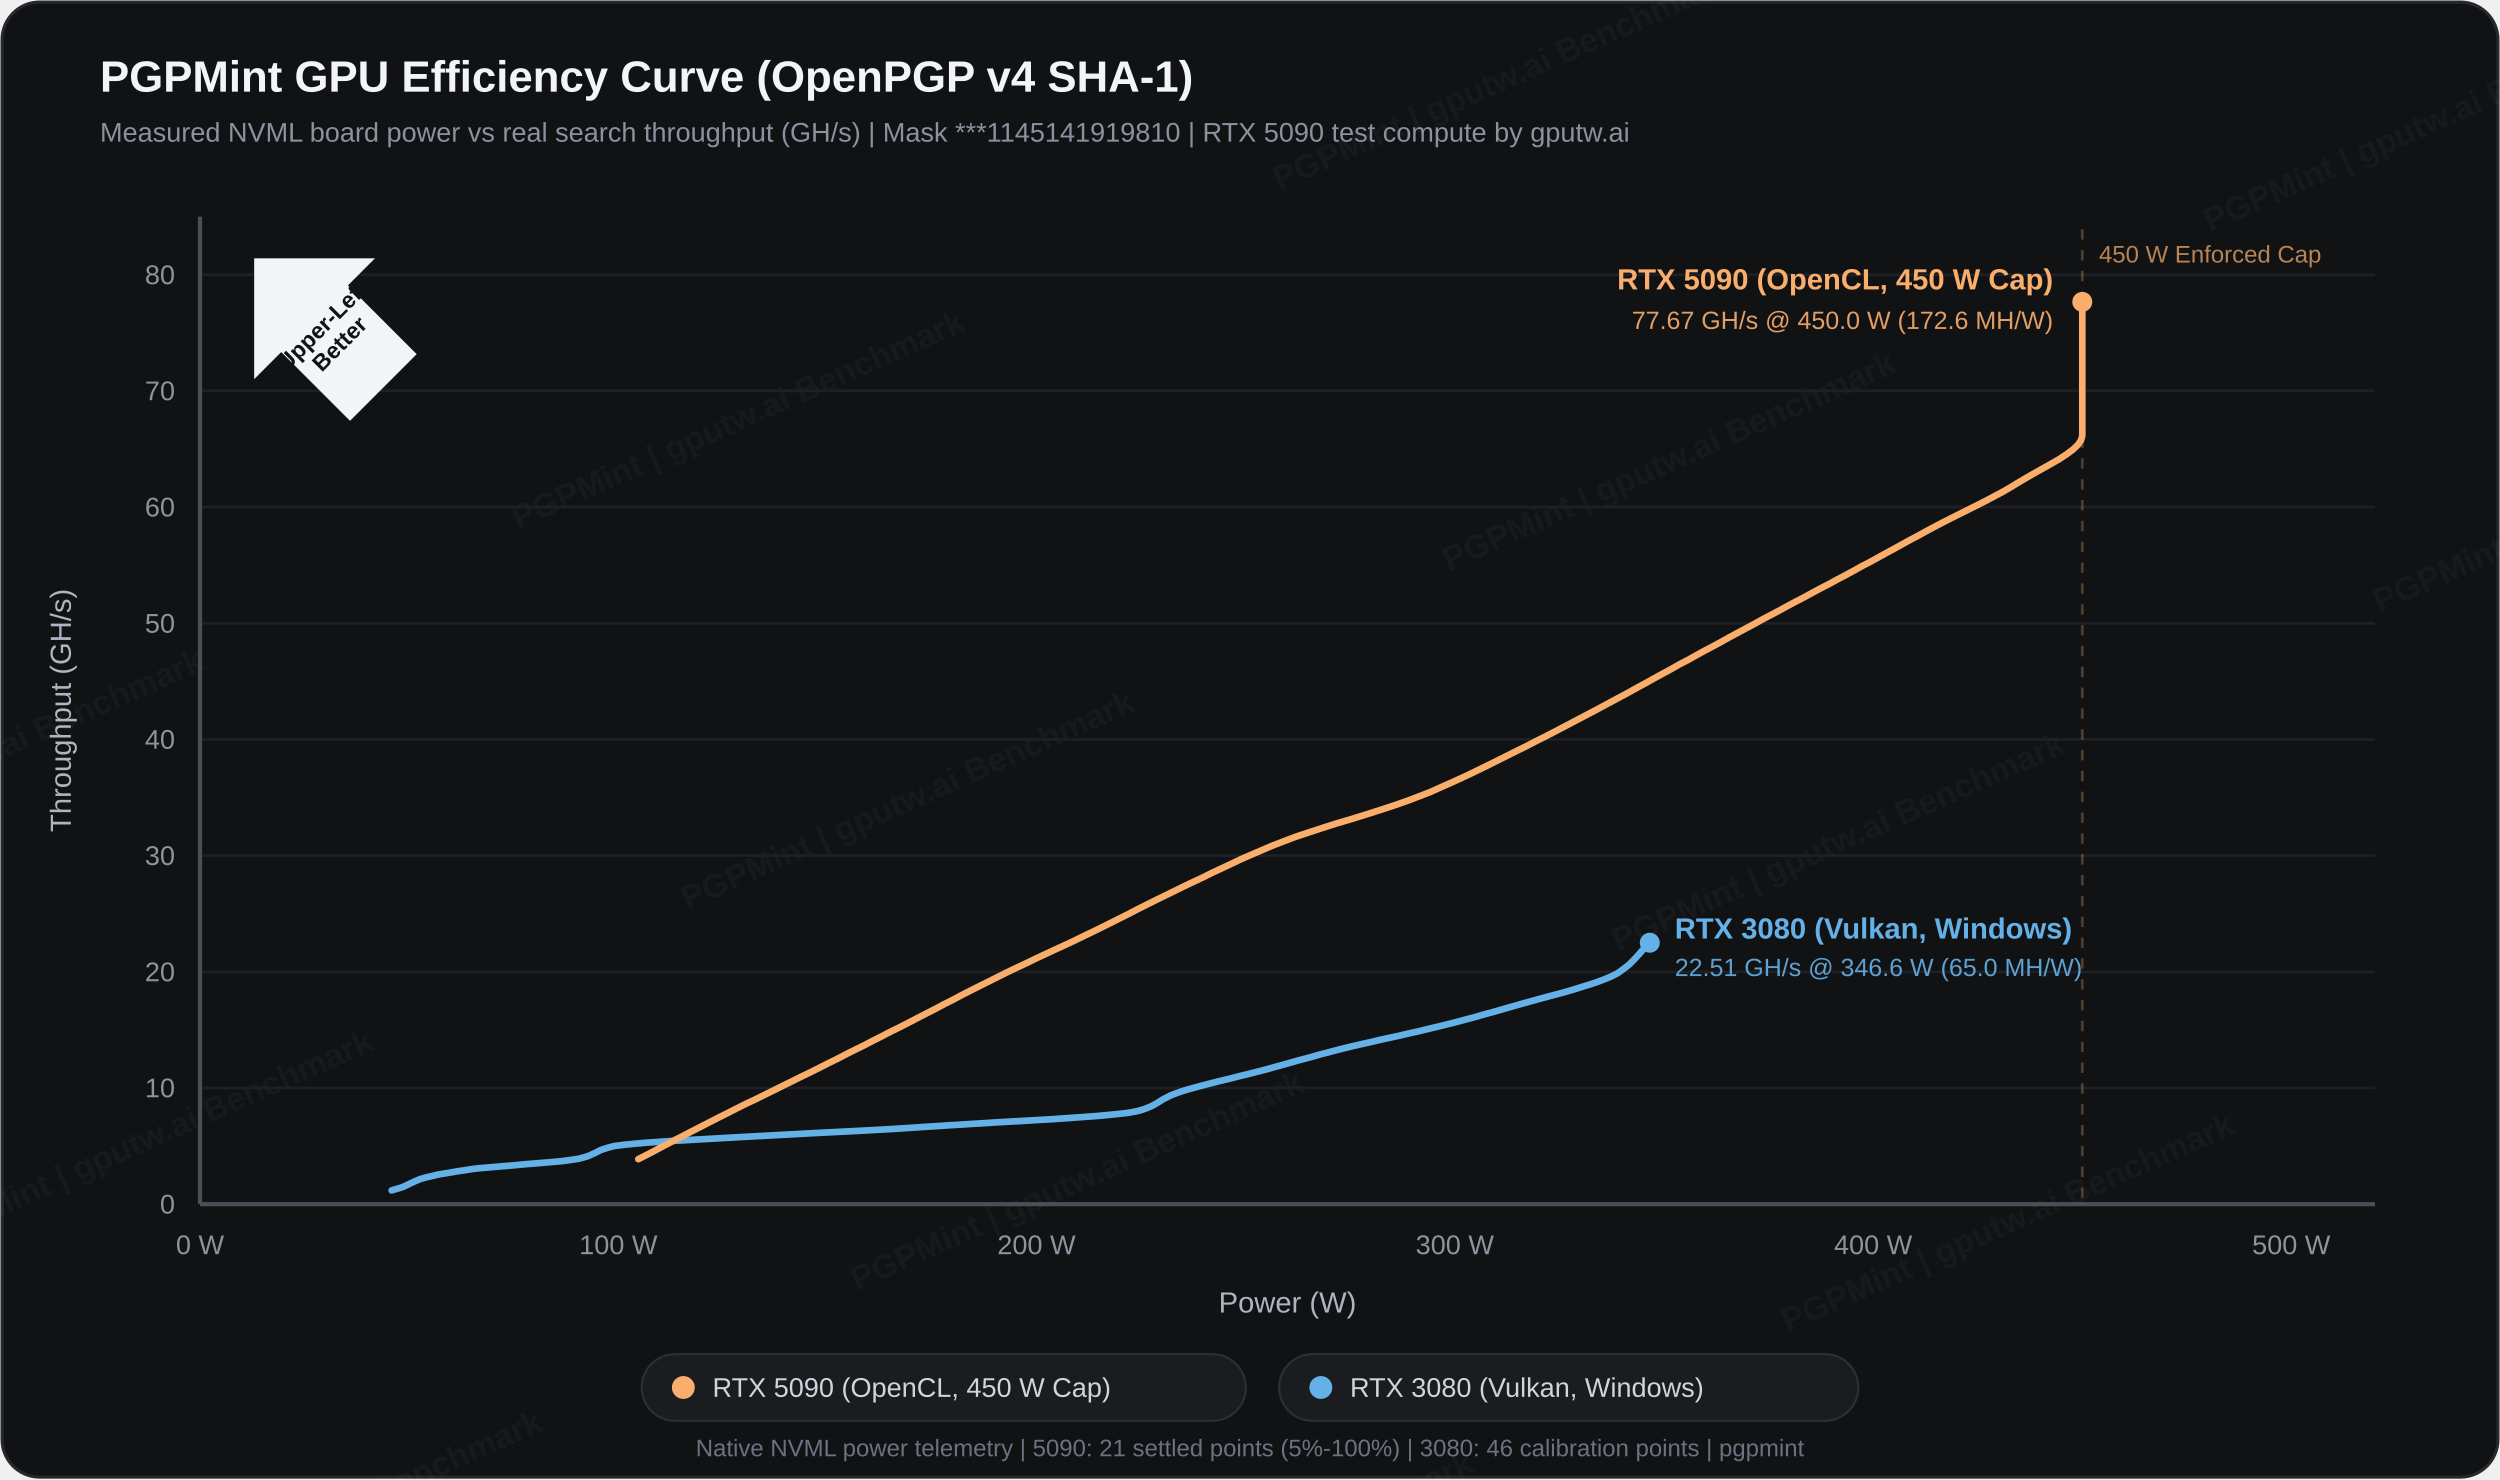
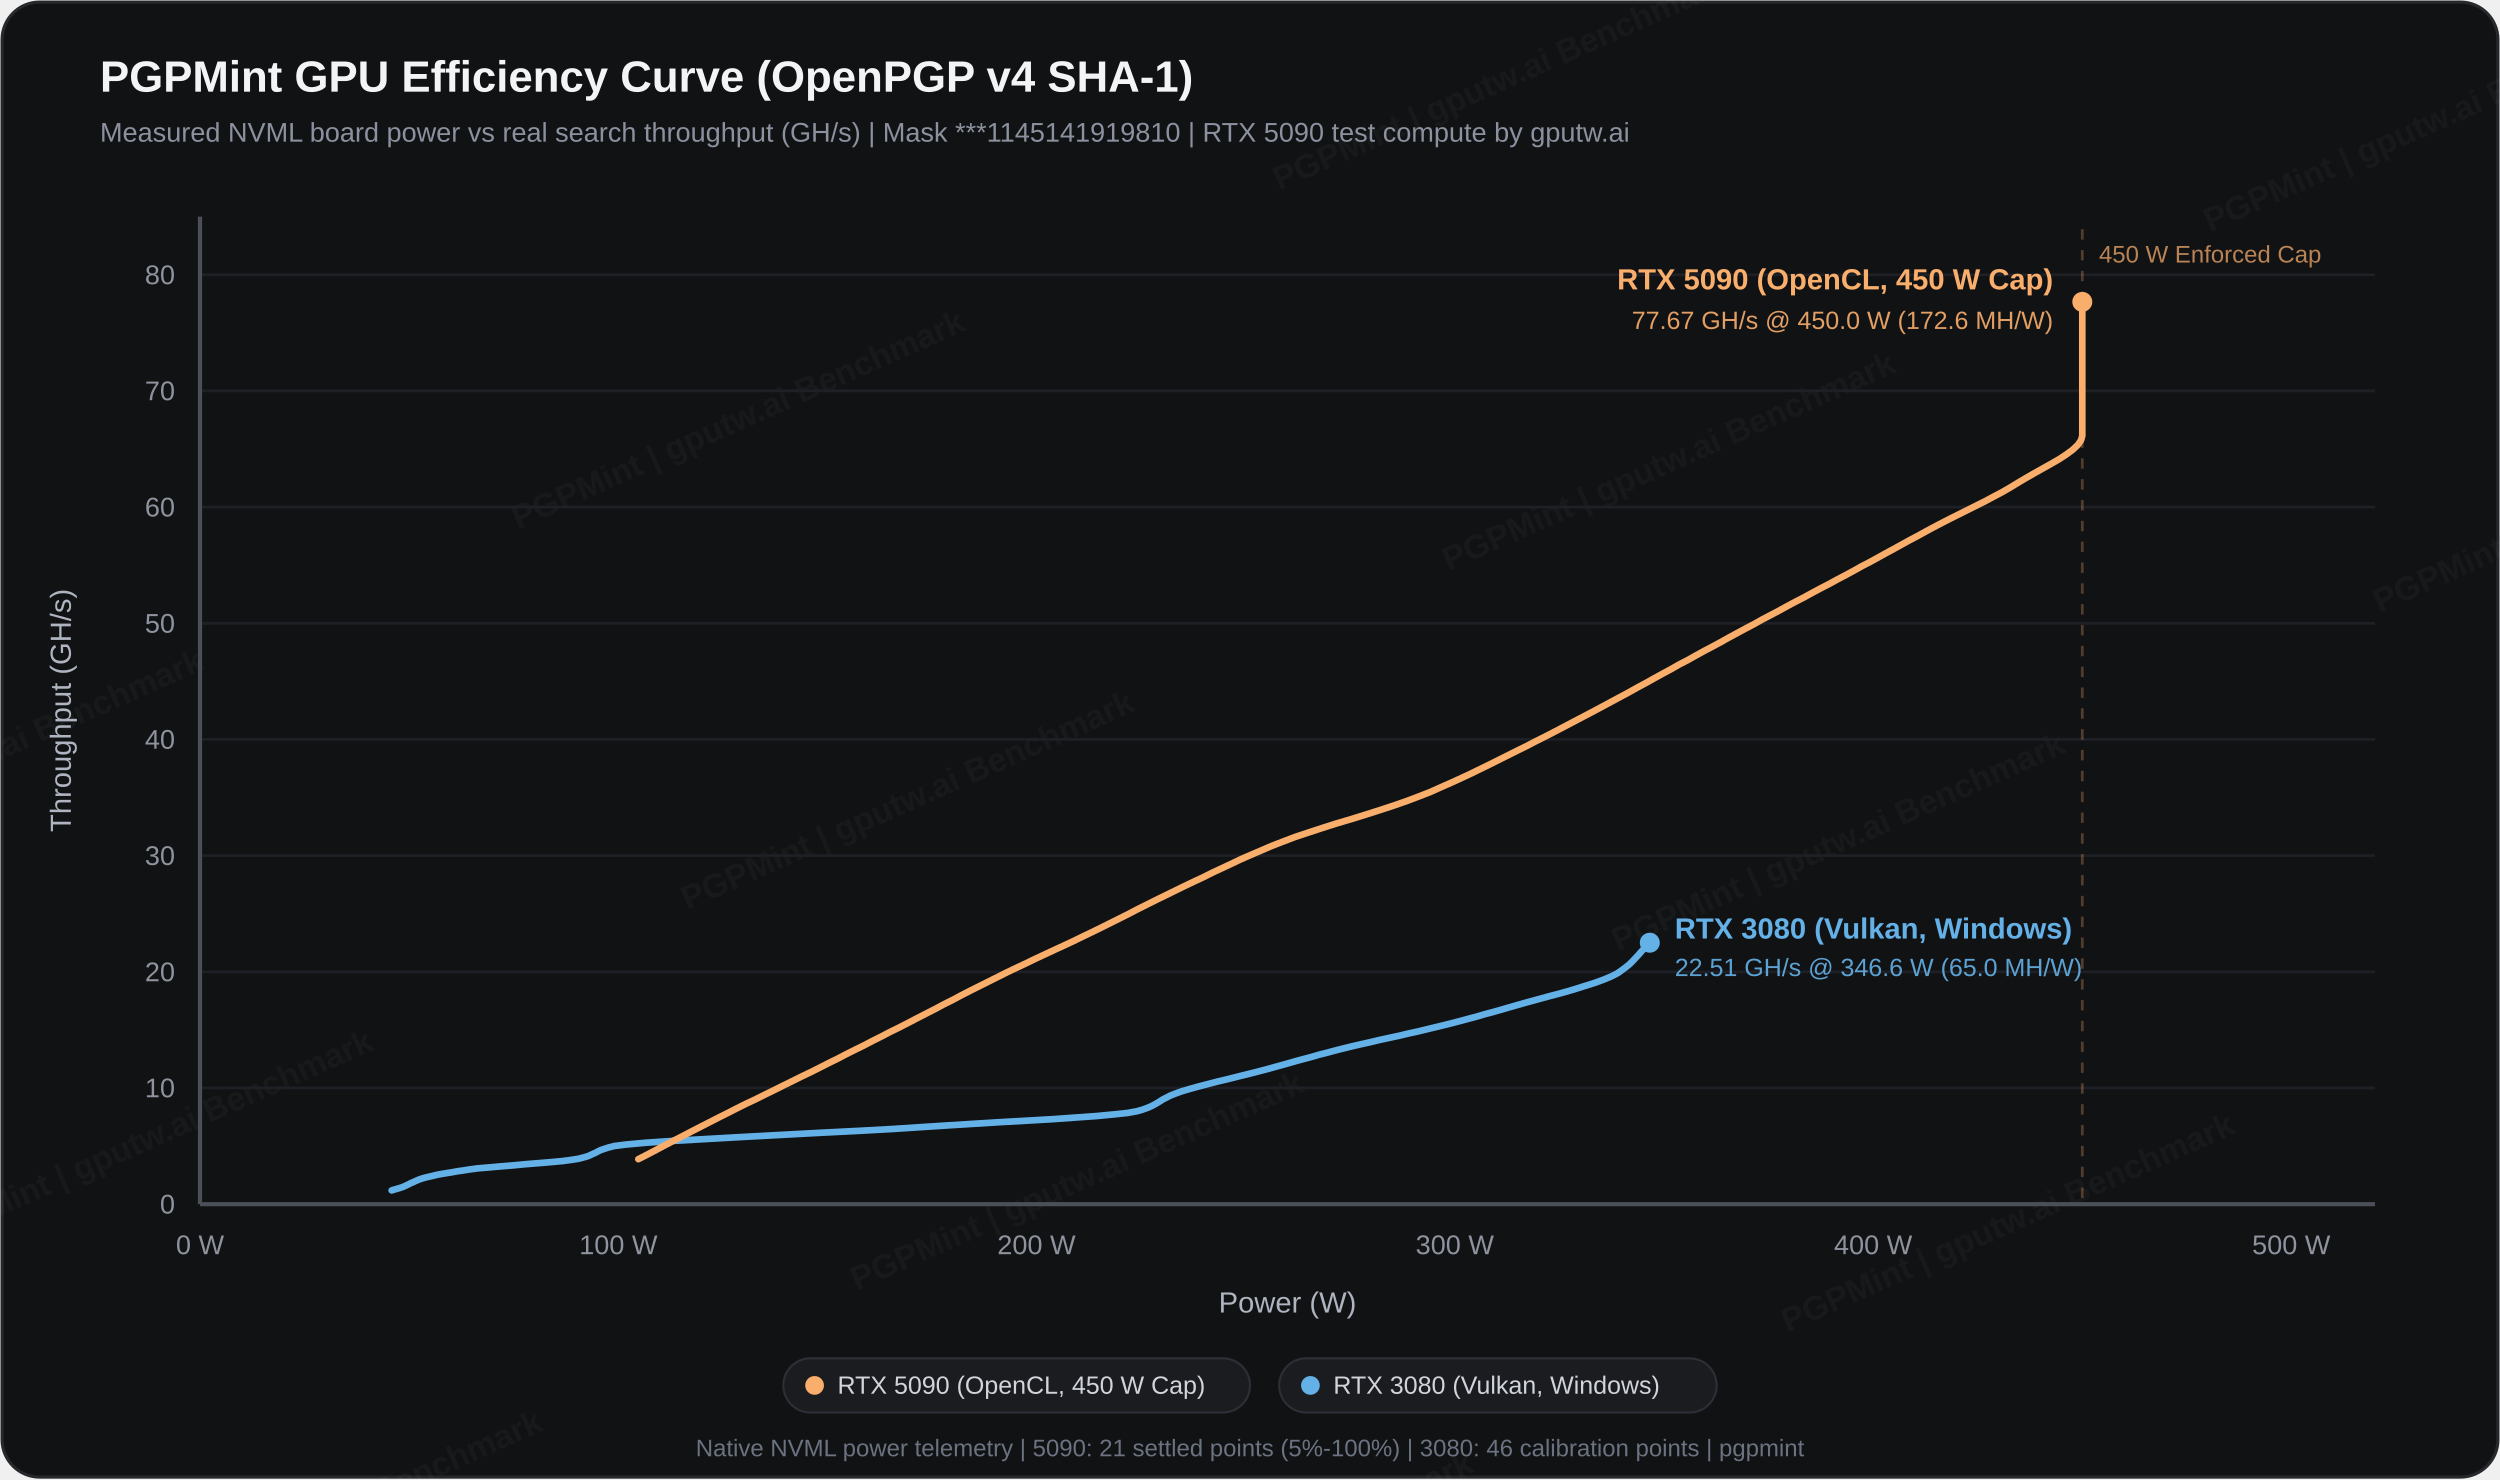
<svg xmlns="http://www.w3.org/2000/svg" width="1200" height="710" viewBox="0 0 1200 710" role="img" aria-label="PGPMint GPU Efficiency Curve: Power (W) vs Throughput (GH/s) on RTX 5090 and RTX 3080">
  <defs>
    <style>
      .card { fill: #111214; stroke: #26282C; stroke-width: 1.5; }
      .grid { stroke: #1E2025; stroke-width: 1.3; }
      .axis { stroke: #4B4F57; stroke-width: 2; }
      .title { font: 700 21px "Segoe UI", -apple-system, BlinkMacSystemFont, Arial, sans-serif; fill: #F3F4F6; }
      .subtitle { font: 400 13px "Segoe UI", -apple-system, BlinkMacSystemFont, Arial, sans-serif; fill: #8B919E; }
      .tick { font: 400 13px "Segoe UI", -apple-system, BlinkMacSystemFont, Arial, sans-serif; fill: #8E939E; }
      .axlabel { font: 500 14px "Segoe UI", -apple-system, BlinkMacSystemFont, Arial, sans-serif; fill: #AEB4C0; }
-       .badge-txt { font: 700 11px "Segoe UI", -apple-system, BlinkMacSystemFont, Arial, sans-serif; fill: #111214; }
      .end-5090 { font: 700 14px "Segoe UI", -apple-system, BlinkMacSystemFont, Arial, sans-serif; fill: #F9AE6C; }
      .end-5090-sub { font: 500 12px "Segoe UI", -apple-system, BlinkMacSystemFont, Arial, sans-serif; fill: #F9AE6C; opacity: 0.9; }
      .end-3080 { font: 700 14px "Segoe UI", -apple-system, BlinkMacSystemFont, Arial, sans-serif; fill: #64B1E8; }
      .end-3080-sub { font: 500 12px "Segoe UI", -apple-system, BlinkMacSystemFont, Arial, sans-serif; fill: #64B1E8; opacity: 0.9; }
      .cap-note { font: 500 11.5px "Segoe UI", -apple-system, BlinkMacSystemFont, Arial, sans-serif; fill: #F9AE6C; opacity: 0.72; }
      .pill { fill: #1A1C20; stroke: #2C2F36; stroke-width: 1; }
-       .pill-txt { font: 500 13px "Segoe UI", -apple-system, BlinkMacSystemFont, Arial, sans-serif; fill: #D1D5DB; }
+       .pill-txt { font: 500 12px "Segoe UI", -apple-system, BlinkMacSystemFont, Arial, sans-serif; fill: #D1D5DB; }
      .wm { font: 700 16px "Segoe UI", Arial, sans-serif; fill: #FFFFFF; fill-opacity: 0.03; }
      .footer { font: 400 11.5px "Segoe UI", -apple-system, BlinkMacSystemFont, Arial, sans-serif; fill: #6B7280; }
    </style>
  </defs>
  <rect class="card" x="1" y="1" width="1198" height="708" rx="18" />
  <g transform="rotate(-24 600 355)">
    <text class="wm" x="-80" y="120">PGPMint  |  gputw.ai Benchmark</text>
    <text class="wm" x="-80" y="320">PGPMint  |  gputw.ai Benchmark</text>
    <text class="wm" x="-80" y="520">PGPMint  |  gputw.ai Benchmark</text>
    <text class="wm" x="-80" y="720">PGPMint  |  gputw.ai Benchmark</text>
    <text class="wm" x="320" y="120">PGPMint  |  gputw.ai Benchmark</text>
    <text class="wm" x="320" y="320">PGPMint  |  gputw.ai Benchmark</text>
    <text class="wm" x="320" y="520">PGPMint  |  gputw.ai Benchmark</text>
    <text class="wm" x="320" y="720">PGPMint  |  gputw.ai Benchmark</text>
    <text class="wm" x="720" y="120">PGPMint  |  gputw.ai Benchmark</text>
    <text class="wm" x="720" y="320">PGPMint  |  gputw.ai Benchmark</text>
    <text class="wm" x="720" y="520">PGPMint  |  gputw.ai Benchmark</text>
    <text class="wm" x="720" y="720">PGPMint  |  gputw.ai Benchmark</text>
    <text class="wm" x="1120" y="120">PGPMint  |  gputw.ai Benchmark</text>
    <text class="wm" x="1120" y="320">PGPMint  |  gputw.ai Benchmark</text>
    <text class="wm" x="1120" y="520">PGPMint  |  gputw.ai Benchmark</text>
    <text class="wm" x="1120" y="720">PGPMint  |  gputw.ai Benchmark</text>
  </g>
  <text class="title" x="48" y="44">PGPMint GPU Efficiency Curve (OpenPGP v4 SHA-1)</text>
  <text class="subtitle" x="48" y="68">Measured NVML board power vs real search throughput (GH/s)  |  Mask ***1145141919810  |  RTX 5090 test compute by gputw.ai</text>
  <text class="tick" x="84.0" y="582.5" text-anchor="end">0</text>
  <line class="grid" x1="96.0" y1="522.2" x2="1140.0" y2="522.2" />
  <text class="tick" x="84.0" y="526.7" text-anchor="end">10</text>
  <line class="grid" x1="96.0" y1="466.5" x2="1140.0" y2="466.5" />
  <text class="tick" x="84.0" y="471.0" text-anchor="end">20</text>
  <line class="grid" x1="96.0" y1="410.7" x2="1140.0" y2="410.7" />
  <text class="tick" x="84.0" y="415.2" text-anchor="end">30</text>
  <line class="grid" x1="96.0" y1="354.9" x2="1140.0" y2="354.9" />
  <text class="tick" x="84.0" y="359.4" text-anchor="end">40</text>
  <line class="grid" x1="96.0" y1="299.2" x2="1140.0" y2="299.2" />
  <text class="tick" x="84.0" y="303.7" text-anchor="end">50</text>
  <line class="grid" x1="96.0" y1="243.4" x2="1140.0" y2="243.4" />
  <text class="tick" x="84.0" y="247.9" text-anchor="end">60</text>
  <line class="grid" x1="96.0" y1="187.6" x2="1140.0" y2="187.6" />
  <text class="tick" x="84.0" y="192.1" text-anchor="end">70</text>
  <line class="grid" x1="96.0" y1="131.9" x2="1140.0" y2="131.9" />
  <text class="tick" x="84.0" y="136.4" text-anchor="end">80</text>
  <line class="axis" x1="96.0" y1="104.0" x2="96.0" y2="578.0" />
  <line class="axis" x1="96.0" y1="578.0" x2="1140.0" y2="578.0" />
  <text class="tick" x="96.0" y="602.0" text-anchor="middle">0 W</text>
  <text class="tick" x="296.8" y="602.0" text-anchor="middle">100 W</text>
  <text class="tick" x="497.5" y="602.0" text-anchor="middle">200 W</text>
  <text class="tick" x="698.3" y="602.0" text-anchor="middle">300 W</text>
  <text class="tick" x="899.1" y="602.0" text-anchor="middle">400 W</text>
  <text class="tick" x="1099.8" y="602.0" text-anchor="middle">500 W</text>
  <text class="axlabel" x="34" y="341.0" text-anchor="middle" transform="rotate(-90 34 341.0)">Throughput (GH/s)</text>
  <text class="axlabel" x="618.0" y="630.0" text-anchor="middle">Power (W)</text>
-   <g transform="translate(122, 124)">
-     <polygon points="0,0 58,0 45,13 78,46 46,78 13,45 0,58" fill="#F3F4F6" />
-     <text class="badge-txt" x="38" y="34" text-anchor="middle" transform="rotate(-45 38 38)">Upper-Left</text>
-     <text class="badge-txt" x="38" y="46" text-anchor="middle" transform="rotate(-45 38 38)">Better</text>
-   </g>
  <line x1="999.5" y1="110.0" x2="999.5" y2="578.0" stroke="#F9AE6C" stroke-opacity="0.28" stroke-width="1.3" stroke-dasharray="5,5" />
  <text class="cap-note" x="1007.5" y="126.0">450 W Enforced Cap</text>
  <polyline fill="none" stroke="#64B1E8" stroke-width="3.2" stroke-linecap="round" stroke-linejoin="round" points="188.0,571.4 188.5,571.2 189.0,571.1 189.5,570.9 190.0,570.8 190.4,570.7 190.9,570.5 191.4,570.4 192.0,570.2 192.6,570.0 193.2,569.8 193.9,569.5 194.6,569.2 195.4,568.8 196.3,568.4 197.2,567.9 198.2,567.5 199.2,567.0 200.4,566.5 201.6,566.0 202.9,565.6 204.3,565.2 206.0,564.8 207.8,564.4 209.8,563.9 212.0,563.5 214.4,563.1 216.9,562.7 219.6,562.2 222.5,561.8 225.6,561.3 229.4,560.8 234.3,560.4 239.9,559.9 246.1,559.4 252.4,558.8 258.7,558.3 264.7,557.8 270.1,557.3 274.5,556.7 277.7,556.2 280.0,555.6 281.8,555.1 283.3,554.5 284.5,553.9 285.7,553.4 286.8,552.8 288.2,552.1 289.9,551.5 292.1,550.8 294.8,550.1 300.3,549.4 310.1,548.5 323.5,547.6 339.5,546.7 357.2,545.7 375.8,544.7 394.5,543.7 412.4,542.8 428.7,541.9 442.4,541.0 454.8,540.2 467.7,539.4 480.6,538.6 493.2,537.9 505.3,537.2 516.5,536.4 526.4,535.7 534.8,534.9 541.3,534.2 545.7,533.4 548.5,532.6 550.7,531.8 552.6,531.0 554.1,530.2 555.5,529.4 556.8,528.6 558.2,527.7 559.8,526.9 561.7,525.9 564.0,525.0 567.0,523.9 570.7,522.8 575.0,521.6 579.6,520.4 584.6,519.1 589.7,517.9 594.8,516.6 599.7,515.4 604.4,514.2 608.6,513.1 612.5,512.0 616.2,511.0 619.7,510.0 623.2,509.0 626.6,508.1 630.0,507.2 633.4,506.2 637.0,505.3 640.7,504.3 644.6,503.3 648.7,502.3 653.0,501.3 657.5,500.3 662.1,499.2 666.7,498.2 671.4,497.2 676.0,496.1 680.6,495.1 685.1,494.0 689.3,493.0 693.4,492.0 697.4,491.0 701.2,490.0 704.9,489.0 708.7,488.0 712.4,486.9 716.2,485.9 720.1,484.8 724.2,483.6 728.4,482.4 733.0,481.1 738.1,479.7 743.6,478.2 749.3,476.7 754.9,475.1 760.3,473.4 765.4,471.8 769.8,470.2 773.6,468.6 776.5,467.1 778.6,465.6 780.6,464.1 782.3,462.7 783.8,461.2 785.2,459.7 786.5,458.3 787.8,456.8 789.1,455.4 790.4,453.9 791.9,452.5" />
  <polyline fill="none" stroke="#F9AE6C" stroke-width="3.2" stroke-linecap="round" stroke-linejoin="round" points="306.4,556.4 310.7,554.2 314.9,552.0 319.2,549.7 323.4,547.5 327.7,545.3 331.9,543.1 336.2,540.9 340.5,538.7 344.8,536.5 349.2,534.3 353.5,532.1 357.9,529.9 362.4,527.8 366.8,525.6 371.3,523.4 375.7,521.2 380.2,519.0 384.6,516.8 389.0,514.7 393.4,512.5 397.7,510.3 402.0,508.2 406.2,506.0 410.4,503.9 414.7,501.8 418.9,499.6 423.1,497.5 427.3,495.3 431.6,493.2 435.9,491.0 440.1,488.8 444.4,486.6 448.7,484.4 453.0,482.1 457.4,479.9 461.7,477.6 466.0,475.4 470.4,473.2 474.8,471.0 479.2,468.8 483.6,466.6 488.0,464.5 492.5,462.4 497.0,460.2 501.5,458.1 506.0,456.0 510.6,453.9 515.1,451.8 519.6,449.6 524.0,447.5 528.5,445.3 532.9,443.1 537.3,440.9 541.7,438.7 546.1,436.4 550.5,434.2 554.9,432.0 559.4,429.8 563.9,427.6 568.4,425.4 573.0,423.2 577.5,421.1 581.9,418.9 586.4,416.8 590.9,414.7 595.5,412.5 600.3,410.4 605.2,408.3 610.3,406.1 615.7,404.0 621.5,401.8 627.8,399.7 634.5,397.5 641.4,395.3 648.5,393.2 655.6,391.0 662.5,388.8 669.2,386.6 675.5,384.4 681.3,382.2 686.7,380.1 691.8,377.8 696.8,375.6 701.6,373.4 706.3,371.2 710.8,369.0 715.3,366.8 719.7,364.6 724.1,362.4 728.5,360.2 732.8,358.1 737.0,355.9 741.2,353.8 745.3,351.7 749.3,349.6 753.3,347.5 757.3,345.4 761.3,343.3 765.3,341.2 769.4,339.0 773.5,336.8 777.6,334.6 781.7,332.4 785.8,330.1 789.9,327.9 794.0,325.6 798.0,323.4 802.1,321.2 806.1,318.9 810.2,316.8 814.1,314.6 818.1,312.4 822.1,310.3 826.0,308.2 829.9,306.0 833.8,303.9 837.7,301.8 841.7,299.7 845.6,297.5 849.6,295.4 853.6,293.3 857.6,291.1 861.7,288.9 865.8,286.8 869.8,284.6 873.9,282.4 878.0,280.3 882.0,278.1 886.0,276.0 889.9,273.9 893.8,271.7 897.7,269.7 901.5,267.6 905.3,265.5 909.0,263.5 912.8,261.4 916.6,259.3 920.4,257.3 924.2,255.2 928.1,253.1 932.1,251.0 936.2,248.9 940.4,246.8 944.6,244.7 948.8,242.6 953.0,240.5 957.1,238.3 961.1,236.2 964.9,234.0 968.5,231.8 972.2,229.6 976.2,227.3 980.3,225.0 984.4,222.7 988.4,220.4 991.9,218.1 995.0,215.8 997.4,213.5 998.9,211.3 999.5,209.2 999.5,207.1 999.5,205.1 999.5,203.1 999.5,201.2 999.5,199.3 999.5,197.4 999.5,195.5 999.5,193.7 999.5,191.8 999.5,189.9 999.5,188.1 999.5,186.3 999.5,184.5 999.5,182.8 999.5,181.0 999.5,179.2 999.5,177.4 999.5,175.5 999.5,173.5 999.5,171.4 999.5,169.1 999.5,166.7 999.5,164.1 999.5,161.5 999.5,158.7 999.5,155.9 999.5,153.1 999.5,150.3 999.5,147.6 999.5,144.9" />
  <circle cx="999.5" cy="144.9" r="4.8" fill="#F9AE6C" />
  <text class="end-5090" x="985.5" y="138.9" text-anchor="end">RTX 5090 (OpenCL, 450 W Cap)</text>
  <text class="end-5090-sub" x="985.5" y="157.9" text-anchor="end">77.67 GH/s @ 450.0 W (172.6 MH/W)</text>
  <circle cx="791.9" cy="452.5" r="4.8" fill="#64B1E8" />
  <text class="end-3080" x="803.9" y="450.5">RTX 3080 (Vulkan, Windows)</text>
  <text class="end-3080-sub" x="803.9" y="468.5">22.51 GH/s @ 346.6 W (65.0 MH/W)</text>
-   <rect class="pill" x="308" y="650" width="290" height="32" rx="16" />
-   <circle cx="328" cy="666" r="5.5" fill="#F9AE6C" />
-   <text class="pill-txt" x="342" y="670.5">RTX 5090 (OpenCL, 450 W Cap)</text>
-   <rect class="pill" x="614" y="650" width="278" height="32" rx="16" />
-   <circle cx="634" cy="666" r="5.5" fill="#64B1E8" />
-   <text class="pill-txt" x="648" y="670.5">RTX 3080 (Vulkan, Windows)</text>
+   <rect class="pill" x="376" y="652" width="224" height="26" rx="13" />
+   <circle cx="391" cy="665" r="4.5" fill="#F9AE6C" />
+   <text class="pill-txt" x="402" y="669">RTX 5090 (OpenCL, 450 W Cap)</text>
+   <rect class="pill" x="614" y="652" width="210" height="26" rx="13" />
+   <circle cx="629" cy="665" r="4.5" fill="#64B1E8" />
+   <text class="pill-txt" x="640" y="669">RTX 3080 (Vulkan, Windows)</text>
  <text class="footer" x="600" y="699" text-anchor="middle">Native NVML power telemetry | 5090: 21 settled points (5%-100%) | 3080: 46 calibration points | pgpmint</text>
</svg>
